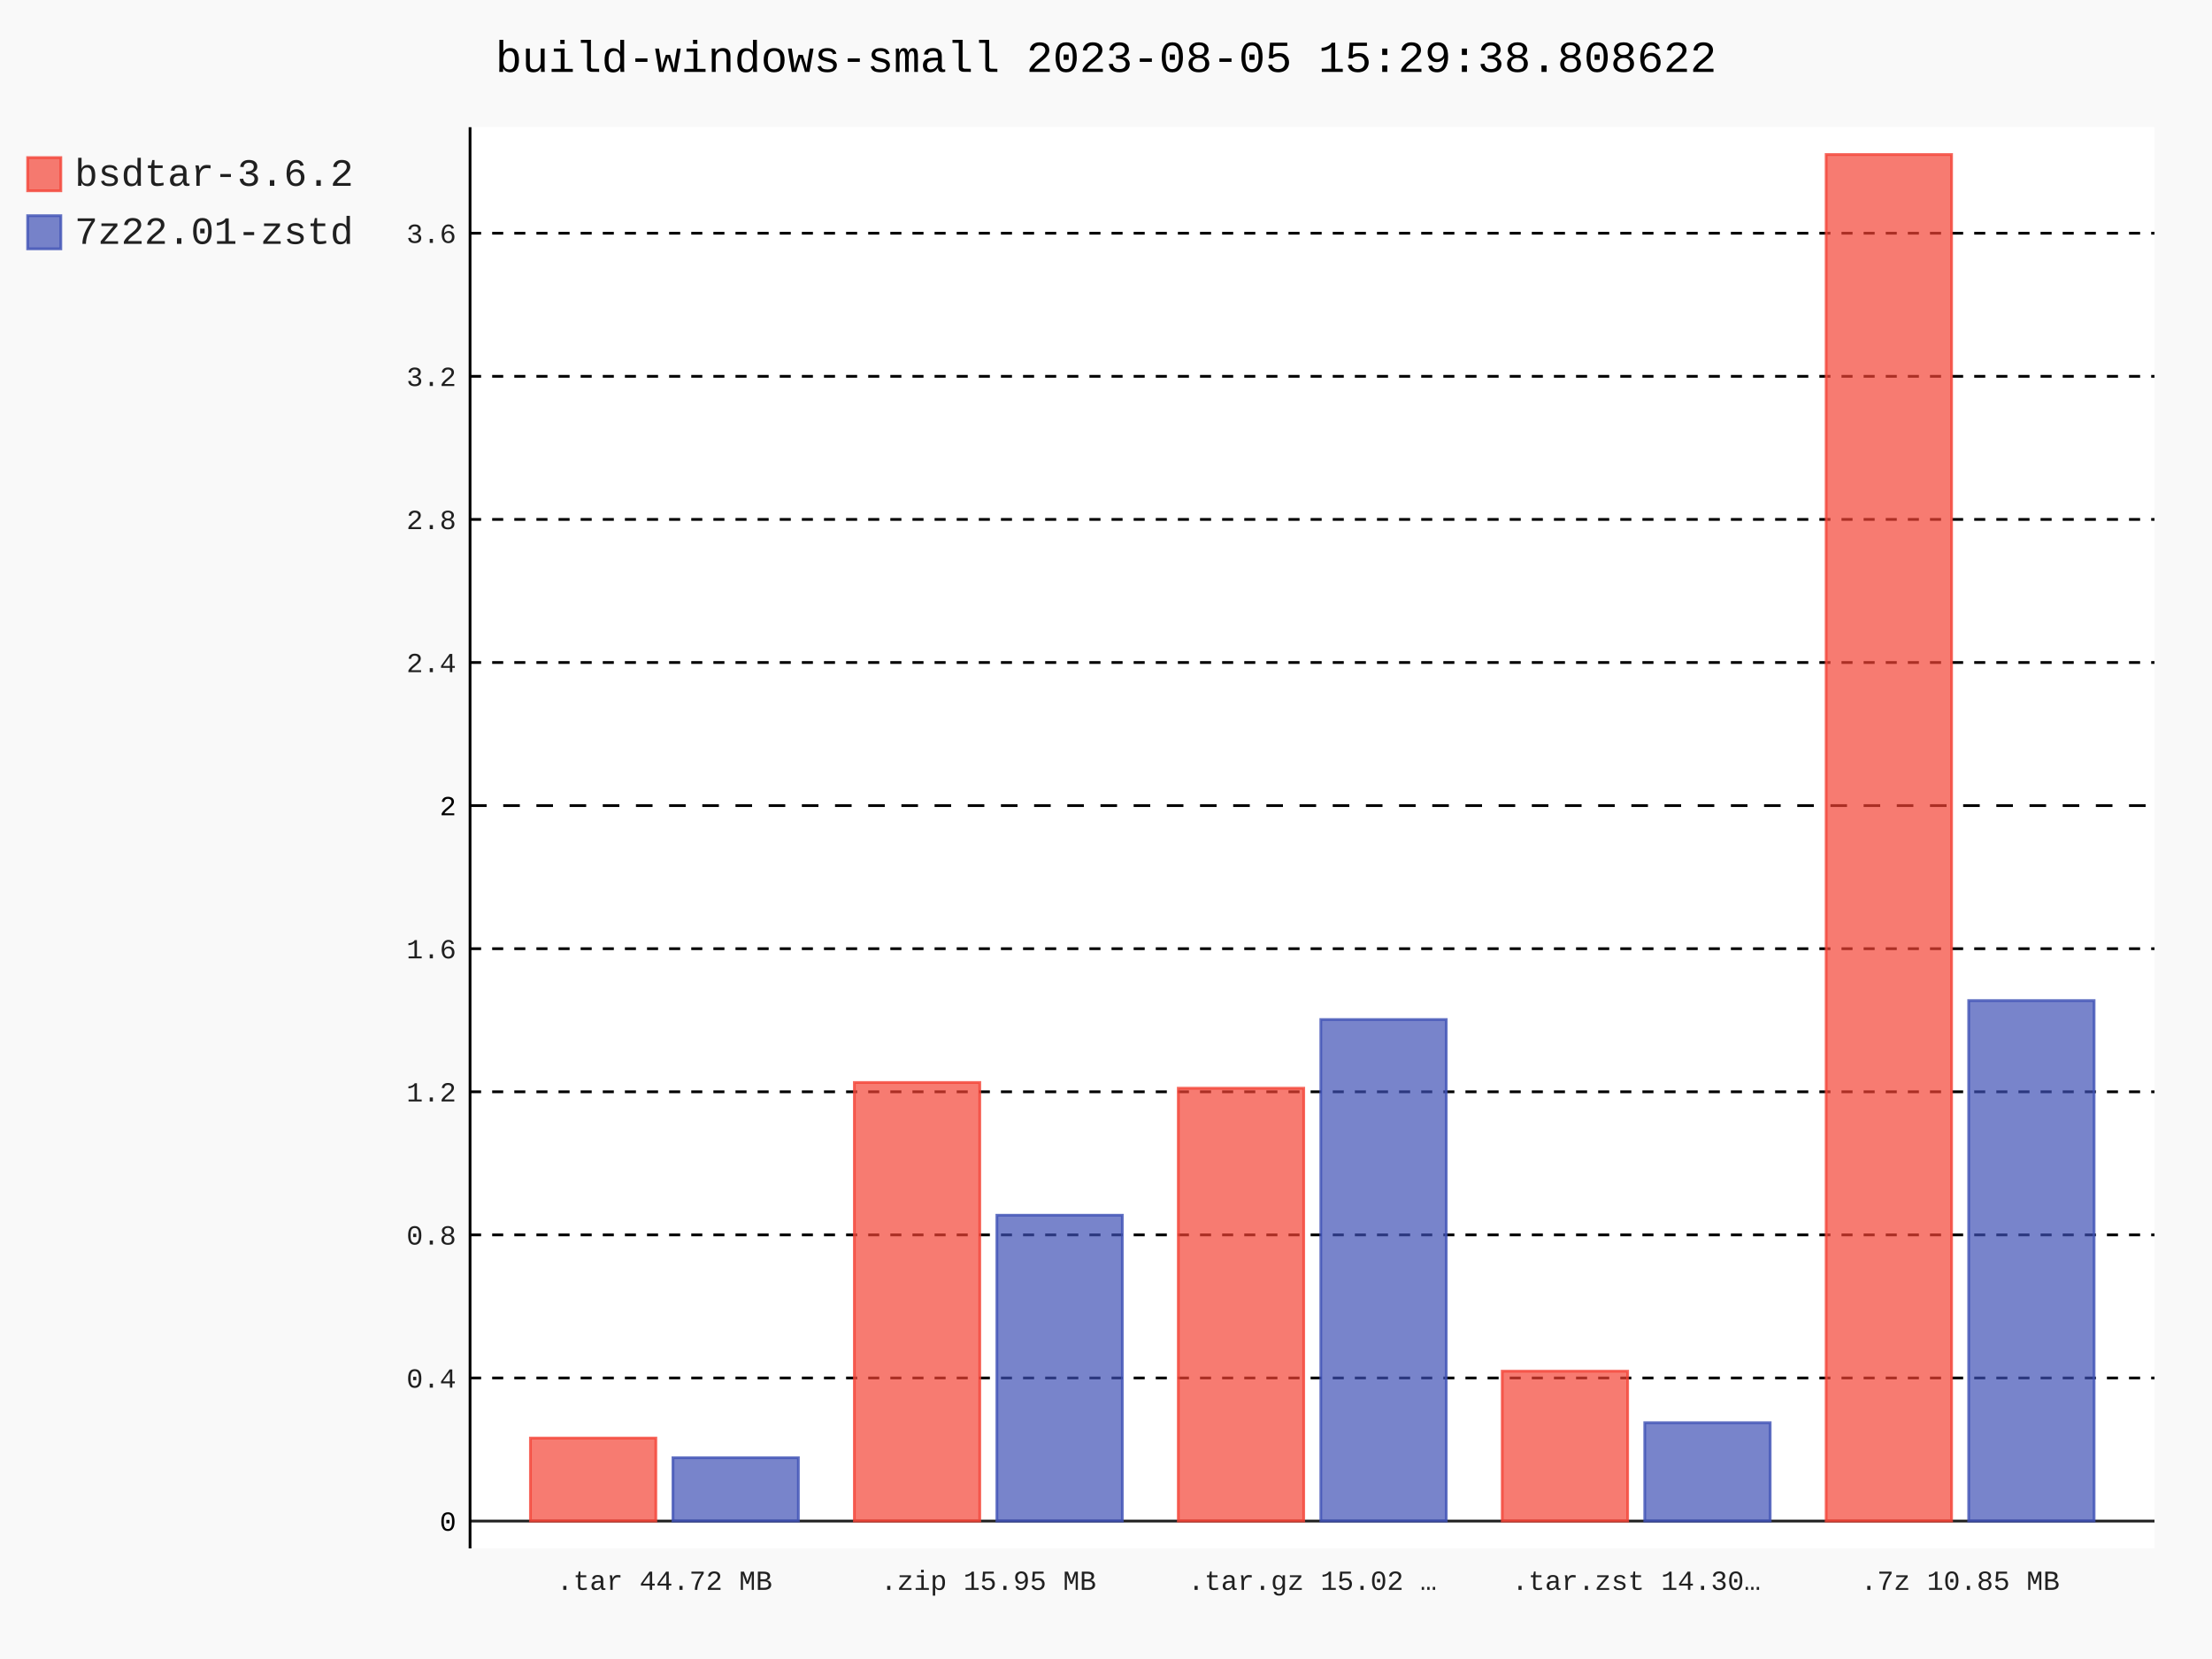
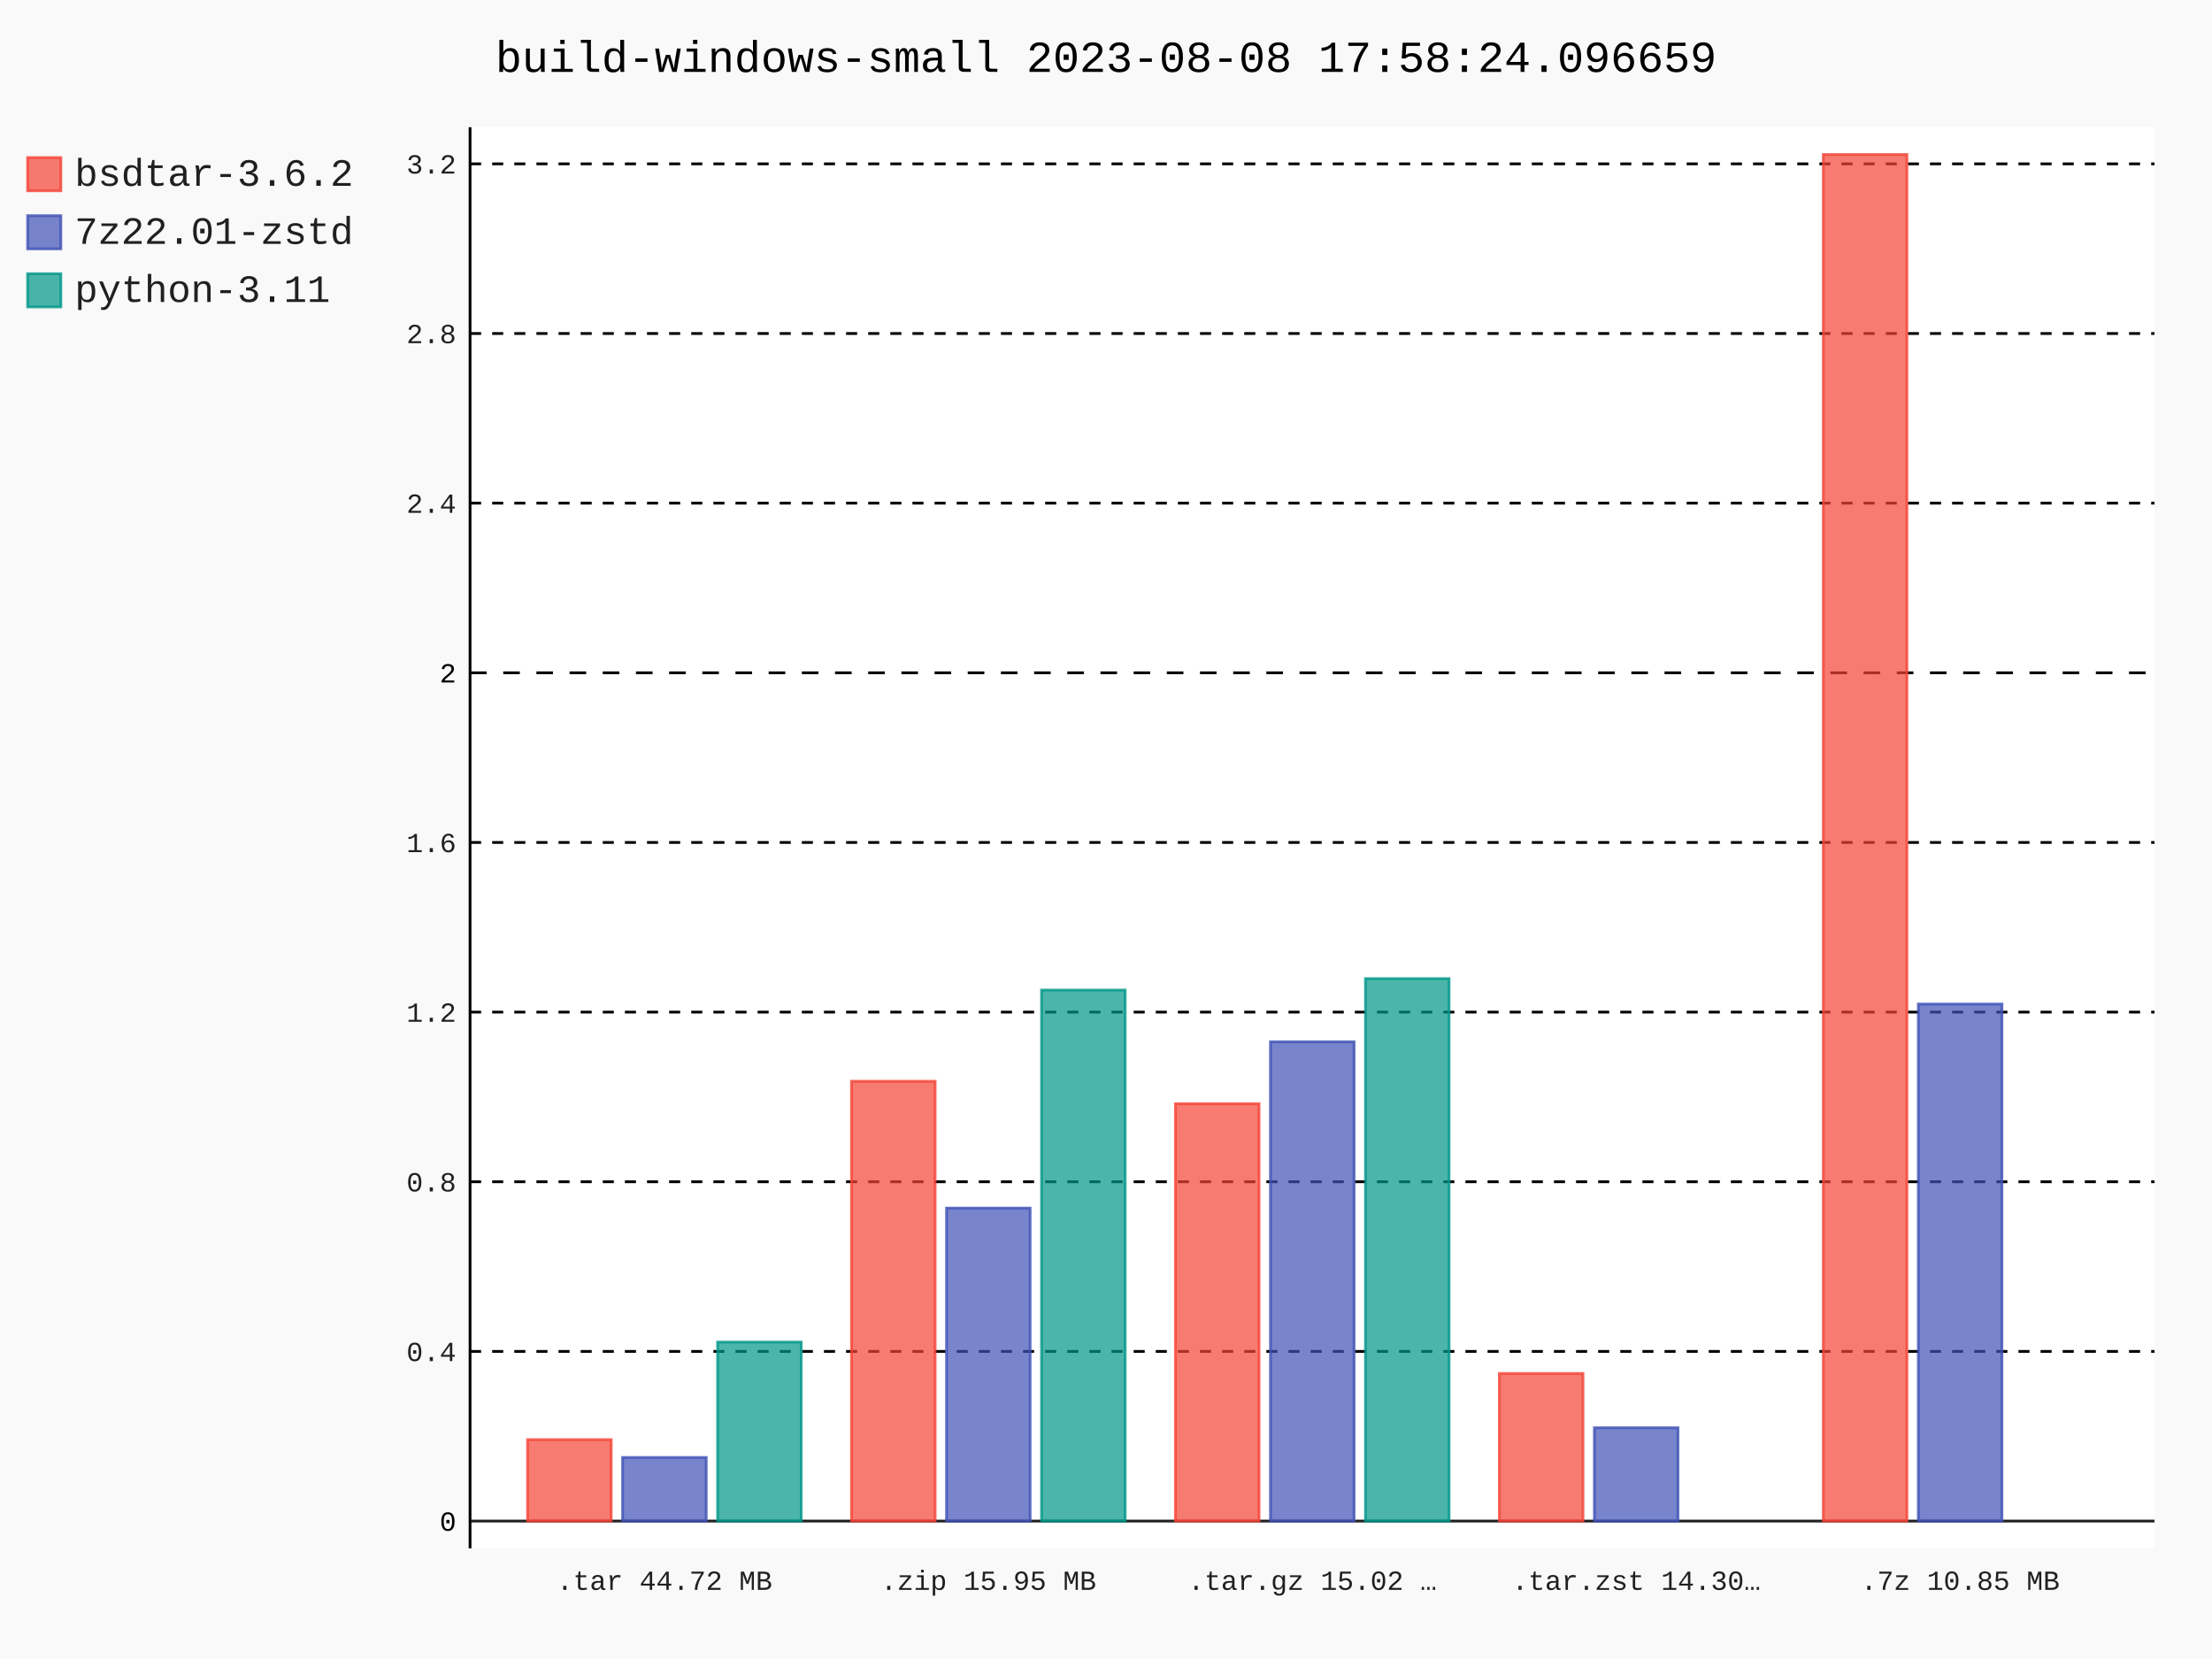
- <svg xmlns="http://www.w3.org/2000/svg" id="chart-8538352f-18a4-4efe-b6ce-28df0992c62f" class="pygal-chart" viewBox="0 0 800 600">
+ <svg xmlns="http://www.w3.org/2000/svg" id="chart-5486d44e-2b87-48fa-b899-c1bcdd92a757" class="pygal-chart" viewBox="0 0 800 600">
  <defs>
-     <style type="text/css">#chart-8538352f-18a4-4efe-b6ce-28df0992c62f{-webkit-user-select:none;-webkit-font-smoothing:antialiased;font-family:Consolas,"Liberation Mono",Menlo,Courier,monospace}#chart-8538352f-18a4-4efe-b6ce-28df0992c62f .title{font-family:Consolas,"Liberation Mono",Menlo,Courier,monospace;font-size:16px}#chart-8538352f-18a4-4efe-b6ce-28df0992c62f .legends .legend text{font-family:Consolas,"Liberation Mono",Menlo,Courier,monospace;font-size:14px}#chart-8538352f-18a4-4efe-b6ce-28df0992c62f .axis text{font-family:Consolas,"Liberation Mono",Menlo,Courier,monospace;font-size:10px}#chart-8538352f-18a4-4efe-b6ce-28df0992c62f .axis text.major{font-family:Consolas,"Liberation Mono",Menlo,Courier,monospace;font-size:10px}#chart-8538352f-18a4-4efe-b6ce-28df0992c62f .text-overlay text.value{font-family:Consolas,"Liberation Mono",Menlo,Courier,monospace;font-size:16px}#chart-8538352f-18a4-4efe-b6ce-28df0992c62f .text-overlay text.label{font-family:Consolas,"Liberation Mono",Menlo,Courier,monospace;font-size:10px}#chart-8538352f-18a4-4efe-b6ce-28df0992c62f .tooltip{font-family:Consolas,"Liberation Mono",Menlo,Courier,monospace;font-size:14px}#chart-8538352f-18a4-4efe-b6ce-28df0992c62f text.no_data{font-family:Consolas,"Liberation Mono",Menlo,Courier,monospace;font-size:64px}
- #chart-8538352f-18a4-4efe-b6ce-28df0992c62f{background-color:rgba(249,249,249,1)}#chart-8538352f-18a4-4efe-b6ce-28df0992c62f path,#chart-8538352f-18a4-4efe-b6ce-28df0992c62f line,#chart-8538352f-18a4-4efe-b6ce-28df0992c62f rect,#chart-8538352f-18a4-4efe-b6ce-28df0992c62f circle{-webkit-transition:150ms;-moz-transition:150ms;transition:150ms}#chart-8538352f-18a4-4efe-b6ce-28df0992c62f .graph &gt; .background{fill:rgba(249,249,249,1)}#chart-8538352f-18a4-4efe-b6ce-28df0992c62f .plot &gt; .background{fill:rgba(255,255,255,1)}#chart-8538352f-18a4-4efe-b6ce-28df0992c62f .graph{fill:rgba(0,0,0,.87)}#chart-8538352f-18a4-4efe-b6ce-28df0992c62f text.no_data{fill:rgba(0,0,0,1)}#chart-8538352f-18a4-4efe-b6ce-28df0992c62f .title{fill:rgba(0,0,0,1)}#chart-8538352f-18a4-4efe-b6ce-28df0992c62f .legends .legend text{fill:rgba(0,0,0,.87)}#chart-8538352f-18a4-4efe-b6ce-28df0992c62f .legends .legend:hover text{fill:rgba(0,0,0,1)}#chart-8538352f-18a4-4efe-b6ce-28df0992c62f .axis .line{stroke:rgba(0,0,0,1)}#chart-8538352f-18a4-4efe-b6ce-28df0992c62f .axis .guide.line{stroke:rgba(0,0,0,.54)}#chart-8538352f-18a4-4efe-b6ce-28df0992c62f .axis .major.line{stroke:rgba(0,0,0,.87)}#chart-8538352f-18a4-4efe-b6ce-28df0992c62f .axis text.major{fill:rgba(0,0,0,1)}#chart-8538352f-18a4-4efe-b6ce-28df0992c62f .axis.y .guides:hover .guide.line,#chart-8538352f-18a4-4efe-b6ce-28df0992c62f .line-graph .axis.x .guides:hover .guide.line,#chart-8538352f-18a4-4efe-b6ce-28df0992c62f .stackedline-graph .axis.x .guides:hover .guide.line,#chart-8538352f-18a4-4efe-b6ce-28df0992c62f .xy-graph .axis.x .guides:hover .guide.line{stroke:rgba(0,0,0,1)}#chart-8538352f-18a4-4efe-b6ce-28df0992c62f .axis .guides:hover text{fill:rgba(0,0,0,1)}#chart-8538352f-18a4-4efe-b6ce-28df0992c62f .reactive{fill-opacity:.7;stroke-opacity:.8;stroke-width:1}#chart-8538352f-18a4-4efe-b6ce-28df0992c62f .ci{stroke:rgba(0,0,0,.87)}#chart-8538352f-18a4-4efe-b6ce-28df0992c62f .reactive.active,#chart-8538352f-18a4-4efe-b6ce-28df0992c62f .active .reactive{fill-opacity:.8;stroke-opacity:.9;stroke-width:4}#chart-8538352f-18a4-4efe-b6ce-28df0992c62f .ci .reactive.active{stroke-width:1.5}#chart-8538352f-18a4-4efe-b6ce-28df0992c62f .series text{fill:rgba(0,0,0,1)}#chart-8538352f-18a4-4efe-b6ce-28df0992c62f .tooltip rect{fill:rgba(255,255,255,1);stroke:rgba(0,0,0,1);-webkit-transition:opacity 150ms;-moz-transition:opacity 150ms;transition:opacity 150ms}#chart-8538352f-18a4-4efe-b6ce-28df0992c62f .tooltip .label{fill:rgba(0,0,0,.87)}#chart-8538352f-18a4-4efe-b6ce-28df0992c62f .tooltip .label{fill:rgba(0,0,0,.87)}#chart-8538352f-18a4-4efe-b6ce-28df0992c62f .tooltip .legend{font-size:.8em;fill:rgba(0,0,0,.54)}#chart-8538352f-18a4-4efe-b6ce-28df0992c62f .tooltip .x_label{font-size:.6em;fill:rgba(0,0,0,1)}#chart-8538352f-18a4-4efe-b6ce-28df0992c62f .tooltip .xlink{font-size:.5em;text-decoration:underline}#chart-8538352f-18a4-4efe-b6ce-28df0992c62f .tooltip .value{font-size:1.5em}#chart-8538352f-18a4-4efe-b6ce-28df0992c62f .bound{font-size:.5em}#chart-8538352f-18a4-4efe-b6ce-28df0992c62f .max-value{font-size:.75em;fill:rgba(0,0,0,.54)}#chart-8538352f-18a4-4efe-b6ce-28df0992c62f .map-element{fill:rgba(255,255,255,1);stroke:rgba(0,0,0,.54) !important}#chart-8538352f-18a4-4efe-b6ce-28df0992c62f .map-element .reactive{fill-opacity:inherit;stroke-opacity:inherit}#chart-8538352f-18a4-4efe-b6ce-28df0992c62f .color-0,#chart-8538352f-18a4-4efe-b6ce-28df0992c62f .color-0 a:visited{stroke:#F44336;fill:#F44336}#chart-8538352f-18a4-4efe-b6ce-28df0992c62f .color-1,#chart-8538352f-18a4-4efe-b6ce-28df0992c62f .color-1 a:visited{stroke:#3F51B5;fill:#3F51B5}#chart-8538352f-18a4-4efe-b6ce-28df0992c62f .text-overlay .color-0 text{fill:black}#chart-8538352f-18a4-4efe-b6ce-28df0992c62f .text-overlay .color-1 text{fill:black}
- #chart-8538352f-18a4-4efe-b6ce-28df0992c62f text.no_data{text-anchor:middle}#chart-8538352f-18a4-4efe-b6ce-28df0992c62f .guide.line{fill:none}#chart-8538352f-18a4-4efe-b6ce-28df0992c62f .centered{text-anchor:middle}#chart-8538352f-18a4-4efe-b6ce-28df0992c62f .title{text-anchor:middle}#chart-8538352f-18a4-4efe-b6ce-28df0992c62f .legends .legend text{fill-opacity:1}#chart-8538352f-18a4-4efe-b6ce-28df0992c62f .axis.x text{text-anchor:middle}#chart-8538352f-18a4-4efe-b6ce-28df0992c62f .axis.x:not(.web) text[transform]{text-anchor:start}#chart-8538352f-18a4-4efe-b6ce-28df0992c62f .axis.x:not(.web) text[transform].backwards{text-anchor:end}#chart-8538352f-18a4-4efe-b6ce-28df0992c62f .axis.y text{text-anchor:end}#chart-8538352f-18a4-4efe-b6ce-28df0992c62f .axis.y text[transform].backwards{text-anchor:start}#chart-8538352f-18a4-4efe-b6ce-28df0992c62f .axis.y2 text{text-anchor:start}#chart-8538352f-18a4-4efe-b6ce-28df0992c62f .axis.y2 text[transform].backwards{text-anchor:end}#chart-8538352f-18a4-4efe-b6ce-28df0992c62f .axis .guide.line{stroke-dasharray:4,4;stroke:black}#chart-8538352f-18a4-4efe-b6ce-28df0992c62f .axis .major.guide.line{stroke-dasharray:6,6;stroke:black}#chart-8538352f-18a4-4efe-b6ce-28df0992c62f .horizontal .axis.y .guide.line,#chart-8538352f-18a4-4efe-b6ce-28df0992c62f .horizontal .axis.y2 .guide.line,#chart-8538352f-18a4-4efe-b6ce-28df0992c62f .vertical .axis.x .guide.line{opacity:0}#chart-8538352f-18a4-4efe-b6ce-28df0992c62f .horizontal .axis.always_show .guide.line,#chart-8538352f-18a4-4efe-b6ce-28df0992c62f .vertical .axis.always_show .guide.line{opacity:1 !important}#chart-8538352f-18a4-4efe-b6ce-28df0992c62f .axis.y .guides:hover .guide.line,#chart-8538352f-18a4-4efe-b6ce-28df0992c62f .axis.y2 .guides:hover .guide.line,#chart-8538352f-18a4-4efe-b6ce-28df0992c62f .axis.x .guides:hover .guide.line{opacity:1}#chart-8538352f-18a4-4efe-b6ce-28df0992c62f .axis .guides:hover text{opacity:1}#chart-8538352f-18a4-4efe-b6ce-28df0992c62f .nofill{fill:none}#chart-8538352f-18a4-4efe-b6ce-28df0992c62f .subtle-fill{fill-opacity:.2}#chart-8538352f-18a4-4efe-b6ce-28df0992c62f .dot{stroke-width:1px;fill-opacity:1;stroke-opacity:1}#chart-8538352f-18a4-4efe-b6ce-28df0992c62f .dot.active{stroke-width:5px}#chart-8538352f-18a4-4efe-b6ce-28df0992c62f .dot.negative{fill:transparent}#chart-8538352f-18a4-4efe-b6ce-28df0992c62f text,#chart-8538352f-18a4-4efe-b6ce-28df0992c62f tspan{stroke:none !important}#chart-8538352f-18a4-4efe-b6ce-28df0992c62f .series text.active{opacity:1}#chart-8538352f-18a4-4efe-b6ce-28df0992c62f .tooltip rect{fill-opacity:.95;stroke-width:.5}#chart-8538352f-18a4-4efe-b6ce-28df0992c62f .tooltip text{fill-opacity:1}#chart-8538352f-18a4-4efe-b6ce-28df0992c62f .showable{visibility:hidden}#chart-8538352f-18a4-4efe-b6ce-28df0992c62f .showable.shown{visibility:visible}#chart-8538352f-18a4-4efe-b6ce-28df0992c62f .gauge-background{fill:rgba(229,229,229,1);stroke:none}#chart-8538352f-18a4-4efe-b6ce-28df0992c62f .bg-lines{stroke:rgba(249,249,249,1);stroke-width:2px}</style>
+     <style type="text/css">#chart-5486d44e-2b87-48fa-b899-c1bcdd92a757{-webkit-user-select:none;-webkit-font-smoothing:antialiased;font-family:Consolas,"Liberation Mono",Menlo,Courier,monospace}#chart-5486d44e-2b87-48fa-b899-c1bcdd92a757 .title{font-family:Consolas,"Liberation Mono",Menlo,Courier,monospace;font-size:16px}#chart-5486d44e-2b87-48fa-b899-c1bcdd92a757 .legends .legend text{font-family:Consolas,"Liberation Mono",Menlo,Courier,monospace;font-size:14px}#chart-5486d44e-2b87-48fa-b899-c1bcdd92a757 .axis text{font-family:Consolas,"Liberation Mono",Menlo,Courier,monospace;font-size:10px}#chart-5486d44e-2b87-48fa-b899-c1bcdd92a757 .axis text.major{font-family:Consolas,"Liberation Mono",Menlo,Courier,monospace;font-size:10px}#chart-5486d44e-2b87-48fa-b899-c1bcdd92a757 .text-overlay text.value{font-family:Consolas,"Liberation Mono",Menlo,Courier,monospace;font-size:16px}#chart-5486d44e-2b87-48fa-b899-c1bcdd92a757 .text-overlay text.label{font-family:Consolas,"Liberation Mono",Menlo,Courier,monospace;font-size:10px}#chart-5486d44e-2b87-48fa-b899-c1bcdd92a757 .tooltip{font-family:Consolas,"Liberation Mono",Menlo,Courier,monospace;font-size:14px}#chart-5486d44e-2b87-48fa-b899-c1bcdd92a757 text.no_data{font-family:Consolas,"Liberation Mono",Menlo,Courier,monospace;font-size:64px}
+ #chart-5486d44e-2b87-48fa-b899-c1bcdd92a757{background-color:rgba(249,249,249,1)}#chart-5486d44e-2b87-48fa-b899-c1bcdd92a757 path,#chart-5486d44e-2b87-48fa-b899-c1bcdd92a757 line,#chart-5486d44e-2b87-48fa-b899-c1bcdd92a757 rect,#chart-5486d44e-2b87-48fa-b899-c1bcdd92a757 circle{-webkit-transition:150ms;-moz-transition:150ms;transition:150ms}#chart-5486d44e-2b87-48fa-b899-c1bcdd92a757 .graph &gt; .background{fill:rgba(249,249,249,1)}#chart-5486d44e-2b87-48fa-b899-c1bcdd92a757 .plot &gt; .background{fill:rgba(255,255,255,1)}#chart-5486d44e-2b87-48fa-b899-c1bcdd92a757 .graph{fill:rgba(0,0,0,.87)}#chart-5486d44e-2b87-48fa-b899-c1bcdd92a757 text.no_data{fill:rgba(0,0,0,1)}#chart-5486d44e-2b87-48fa-b899-c1bcdd92a757 .title{fill:rgba(0,0,0,1)}#chart-5486d44e-2b87-48fa-b899-c1bcdd92a757 .legends .legend text{fill:rgba(0,0,0,.87)}#chart-5486d44e-2b87-48fa-b899-c1bcdd92a757 .legends .legend:hover text{fill:rgba(0,0,0,1)}#chart-5486d44e-2b87-48fa-b899-c1bcdd92a757 .axis .line{stroke:rgba(0,0,0,1)}#chart-5486d44e-2b87-48fa-b899-c1bcdd92a757 .axis .guide.line{stroke:rgba(0,0,0,.54)}#chart-5486d44e-2b87-48fa-b899-c1bcdd92a757 .axis .major.line{stroke:rgba(0,0,0,.87)}#chart-5486d44e-2b87-48fa-b899-c1bcdd92a757 .axis text.major{fill:rgba(0,0,0,1)}#chart-5486d44e-2b87-48fa-b899-c1bcdd92a757 .axis.y .guides:hover .guide.line,#chart-5486d44e-2b87-48fa-b899-c1bcdd92a757 .line-graph .axis.x .guides:hover .guide.line,#chart-5486d44e-2b87-48fa-b899-c1bcdd92a757 .stackedline-graph .axis.x .guides:hover .guide.line,#chart-5486d44e-2b87-48fa-b899-c1bcdd92a757 .xy-graph .axis.x .guides:hover .guide.line{stroke:rgba(0,0,0,1)}#chart-5486d44e-2b87-48fa-b899-c1bcdd92a757 .axis .guides:hover text{fill:rgba(0,0,0,1)}#chart-5486d44e-2b87-48fa-b899-c1bcdd92a757 .reactive{fill-opacity:.7;stroke-opacity:.8;stroke-width:1}#chart-5486d44e-2b87-48fa-b899-c1bcdd92a757 .ci{stroke:rgba(0,0,0,.87)}#chart-5486d44e-2b87-48fa-b899-c1bcdd92a757 .reactive.active,#chart-5486d44e-2b87-48fa-b899-c1bcdd92a757 .active .reactive{fill-opacity:.8;stroke-opacity:.9;stroke-width:4}#chart-5486d44e-2b87-48fa-b899-c1bcdd92a757 .ci .reactive.active{stroke-width:1.5}#chart-5486d44e-2b87-48fa-b899-c1bcdd92a757 .series text{fill:rgba(0,0,0,1)}#chart-5486d44e-2b87-48fa-b899-c1bcdd92a757 .tooltip rect{fill:rgba(255,255,255,1);stroke:rgba(0,0,0,1);-webkit-transition:opacity 150ms;-moz-transition:opacity 150ms;transition:opacity 150ms}#chart-5486d44e-2b87-48fa-b899-c1bcdd92a757 .tooltip .label{fill:rgba(0,0,0,.87)}#chart-5486d44e-2b87-48fa-b899-c1bcdd92a757 .tooltip .label{fill:rgba(0,0,0,.87)}#chart-5486d44e-2b87-48fa-b899-c1bcdd92a757 .tooltip .legend{font-size:.8em;fill:rgba(0,0,0,.54)}#chart-5486d44e-2b87-48fa-b899-c1bcdd92a757 .tooltip .x_label{font-size:.6em;fill:rgba(0,0,0,1)}#chart-5486d44e-2b87-48fa-b899-c1bcdd92a757 .tooltip .xlink{font-size:.5em;text-decoration:underline}#chart-5486d44e-2b87-48fa-b899-c1bcdd92a757 .tooltip .value{font-size:1.5em}#chart-5486d44e-2b87-48fa-b899-c1bcdd92a757 .bound{font-size:.5em}#chart-5486d44e-2b87-48fa-b899-c1bcdd92a757 .max-value{font-size:.75em;fill:rgba(0,0,0,.54)}#chart-5486d44e-2b87-48fa-b899-c1bcdd92a757 .map-element{fill:rgba(255,255,255,1);stroke:rgba(0,0,0,.54) !important}#chart-5486d44e-2b87-48fa-b899-c1bcdd92a757 .map-element .reactive{fill-opacity:inherit;stroke-opacity:inherit}#chart-5486d44e-2b87-48fa-b899-c1bcdd92a757 .color-0,#chart-5486d44e-2b87-48fa-b899-c1bcdd92a757 .color-0 a:visited{stroke:#F44336;fill:#F44336}#chart-5486d44e-2b87-48fa-b899-c1bcdd92a757 .color-1,#chart-5486d44e-2b87-48fa-b899-c1bcdd92a757 .color-1 a:visited{stroke:#3F51B5;fill:#3F51B5}#chart-5486d44e-2b87-48fa-b899-c1bcdd92a757 .color-2,#chart-5486d44e-2b87-48fa-b899-c1bcdd92a757 .color-2 a:visited{stroke:#009688;fill:#009688}#chart-5486d44e-2b87-48fa-b899-c1bcdd92a757 .text-overlay .color-0 text{fill:black}#chart-5486d44e-2b87-48fa-b899-c1bcdd92a757 .text-overlay .color-1 text{fill:black}#chart-5486d44e-2b87-48fa-b899-c1bcdd92a757 .text-overlay .color-2 text{fill:black}
+ #chart-5486d44e-2b87-48fa-b899-c1bcdd92a757 text.no_data{text-anchor:middle}#chart-5486d44e-2b87-48fa-b899-c1bcdd92a757 .guide.line{fill:none}#chart-5486d44e-2b87-48fa-b899-c1bcdd92a757 .centered{text-anchor:middle}#chart-5486d44e-2b87-48fa-b899-c1bcdd92a757 .title{text-anchor:middle}#chart-5486d44e-2b87-48fa-b899-c1bcdd92a757 .legends .legend text{fill-opacity:1}#chart-5486d44e-2b87-48fa-b899-c1bcdd92a757 .axis.x text{text-anchor:middle}#chart-5486d44e-2b87-48fa-b899-c1bcdd92a757 .axis.x:not(.web) text[transform]{text-anchor:start}#chart-5486d44e-2b87-48fa-b899-c1bcdd92a757 .axis.x:not(.web) text[transform].backwards{text-anchor:end}#chart-5486d44e-2b87-48fa-b899-c1bcdd92a757 .axis.y text{text-anchor:end}#chart-5486d44e-2b87-48fa-b899-c1bcdd92a757 .axis.y text[transform].backwards{text-anchor:start}#chart-5486d44e-2b87-48fa-b899-c1bcdd92a757 .axis.y2 text{text-anchor:start}#chart-5486d44e-2b87-48fa-b899-c1bcdd92a757 .axis.y2 text[transform].backwards{text-anchor:end}#chart-5486d44e-2b87-48fa-b899-c1bcdd92a757 .axis .guide.line{stroke-dasharray:4,4;stroke:black}#chart-5486d44e-2b87-48fa-b899-c1bcdd92a757 .axis .major.guide.line{stroke-dasharray:6,6;stroke:black}#chart-5486d44e-2b87-48fa-b899-c1bcdd92a757 .horizontal .axis.y .guide.line,#chart-5486d44e-2b87-48fa-b899-c1bcdd92a757 .horizontal .axis.y2 .guide.line,#chart-5486d44e-2b87-48fa-b899-c1bcdd92a757 .vertical .axis.x .guide.line{opacity:0}#chart-5486d44e-2b87-48fa-b899-c1bcdd92a757 .horizontal .axis.always_show .guide.line,#chart-5486d44e-2b87-48fa-b899-c1bcdd92a757 .vertical .axis.always_show .guide.line{opacity:1 !important}#chart-5486d44e-2b87-48fa-b899-c1bcdd92a757 .axis.y .guides:hover .guide.line,#chart-5486d44e-2b87-48fa-b899-c1bcdd92a757 .axis.y2 .guides:hover .guide.line,#chart-5486d44e-2b87-48fa-b899-c1bcdd92a757 .axis.x .guides:hover .guide.line{opacity:1}#chart-5486d44e-2b87-48fa-b899-c1bcdd92a757 .axis .guides:hover text{opacity:1}#chart-5486d44e-2b87-48fa-b899-c1bcdd92a757 .nofill{fill:none}#chart-5486d44e-2b87-48fa-b899-c1bcdd92a757 .subtle-fill{fill-opacity:.2}#chart-5486d44e-2b87-48fa-b899-c1bcdd92a757 .dot{stroke-width:1px;fill-opacity:1;stroke-opacity:1}#chart-5486d44e-2b87-48fa-b899-c1bcdd92a757 .dot.active{stroke-width:5px}#chart-5486d44e-2b87-48fa-b899-c1bcdd92a757 .dot.negative{fill:transparent}#chart-5486d44e-2b87-48fa-b899-c1bcdd92a757 text,#chart-5486d44e-2b87-48fa-b899-c1bcdd92a757 tspan{stroke:none !important}#chart-5486d44e-2b87-48fa-b899-c1bcdd92a757 .series text.active{opacity:1}#chart-5486d44e-2b87-48fa-b899-c1bcdd92a757 .tooltip rect{fill-opacity:.95;stroke-width:.5}#chart-5486d44e-2b87-48fa-b899-c1bcdd92a757 .tooltip text{fill-opacity:1}#chart-5486d44e-2b87-48fa-b899-c1bcdd92a757 .showable{visibility:hidden}#chart-5486d44e-2b87-48fa-b899-c1bcdd92a757 .showable.shown{visibility:visible}#chart-5486d44e-2b87-48fa-b899-c1bcdd92a757 .gauge-background{fill:rgba(229,229,229,1);stroke:none}#chart-5486d44e-2b87-48fa-b899-c1bcdd92a757 .bg-lines{stroke:rgba(249,249,249,1);stroke-width:2px}</style>
  </defs>
  <g class="graph bar-graph vertical">
    <rect x="0" y="0" width="800" height="600" class="background" />
    <g transform="translate(170, 46)" class="plot">
      <rect x="0" y="0" width="609.2" height="514" class="background" />
      <g class="axis y always_show">
        <g class="guides">
          <path d="M0 504.115 h609.2" class="axis major line" />
          <text x="-5" y="507.615" class="major">0</text>
        </g>
        <g class="guides">
-           <path d="M0 452.363 h609.2" class="guide line" />
-           <text x="-5" y="455.863" class="">0.4</text>
+           <path d="M0 442.758 h609.2" class="guide line" />
+           <text x="-5" y="446.258" class="">0.4</text>
        </g>
        <g class="guides">
-           <path d="M0 400.612 h609.2" class="guide line" />
-           <text x="-5" y="404.112" class="">0.8</text>
+           <path d="M0 381.401 h609.2" class="guide line" />
+           <text x="-5" y="384.901" class="">0.8</text>
        </g>
        <g class="guides">
-           <path d="M0 348.86 h609.2" class="guide line" />
-           <text x="-5" y="352.36" class="">1.2</text>
+           <path d="M0 320.044 h609.2" class="guide line" />
+           <text x="-5" y="323.544" class="">1.2</text>
        </g>
        <g class="guides">
-           <path d="M0 297.108 h609.2" class="guide line" />
-           <text x="-5" y="300.608" class="">1.6</text>
+           <path d="M0 258.687 h609.2" class="guide line" />
+           <text x="-5" y="262.187" class="">1.6</text>
        </g>
        <g class="guides">
-           <path d="M0 245.356 h609.2" class="major guide line" />
-           <text x="-5" y="248.856" class="major">2</text>
+           <path d="M0 197.33 h609.2" class="major guide line" />
+           <text x="-5" y="200.83" class="major">2</text>
        </g>
        <g class="guides">
-           <path d="M0 193.604 h609.2" class="guide line" />
-           <text x="-5" y="197.104" class="">2.4</text>
+           <path d="M0 135.973 h609.2" class="guide line" />
+           <text x="-5" y="139.473" class="">2.4</text>
        </g>
        <g class="guides">
-           <path d="M0 141.852 h609.2" class="guide line" />
-           <text x="-5" y="145.352" class="">2.8</text>
+           <path d="M0 74.616 h609.2" class="guide line" />
+           <text x="-5" y="78.116" class="">2.8</text>
        </g>
        <g class="guides">
-           <path d="M0 90.1 h609.2" class="guide line" />
-           <text x="-5" y="93.6" class="">3.2</text>
-         </g>
-         <g class="guides">
-           <path d="M0 38.348 h609.2" class="guide line" />
-           <text x="-5" y="41.848" class="">3.6</text>
+           <path d="M0 13.259 h609.2" class="guide line" />
+           <text x="-5" y="16.759" class="">3.2</text>
        </g>
      </g>
      <g class="axis x">
        <path d="M0 0 v514" class="line" />
        <g class="guides">
          <path d="M70.292 0 v514" class="guide line" />
          <text x="70.292" y="529.0" class="">.tar 44.72 MB</text>
        </g>
        <g class="guides">
          <path d="M187.446 0 v514" class="guide line" />
          <text x="187.446" y="529.0" class="">.zip 15.95 MB</text>
        </g>
        <g class="guides">
          <path d="M304.6 0 v514" class="guide line" />
          <text x="304.6" y="529.0" class="">.tar.gz 15.02 …</text>
        </g>
        <g class="guides">
          <path d="M421.754 0 v514" class="guide line" />
          <text x="421.754" y="529.0" class="">.tar.zst 14.30…</text>
        </g>
        <g class="guides">
          <path d="M538.908 0 v514" class="guide line" />
          <text x="538.908" y="529.0" class="">.7z 10.85 MB</text>
        </g>
      </g>
      <g class="series serie-0 color-0">
        <g class="bars">
          <g class="bar">
-             <rect x="21.837" y="474.099" rx="0" ry="0" width="45.362" height="30.016" class="rect reactive tooltip-trigger" />
+             <rect x="20.807" y="474.664" rx="0" ry="0" width="30.241" height="29.451" class="rect reactive tooltip-trigger" />
          </g>
          <g class="bar">
-             <rect x="138.991" y="345.496" rx="0" ry="0" width="45.362" height="158.62" class="rect reactive tooltip-trigger" />
+             <rect x="137.96" y="345.047" rx="0" ry="0" width="30.241" height="159.068" class="rect reactive tooltip-trigger" />
          </g>
          <g class="bar">
-             <rect x="256.145" y="347.566" rx="0" ry="0" width="45.362" height="156.55" class="rect reactive tooltip-trigger" />
+             <rect x="255.114" y="353.177" rx="0" ry="0" width="30.241" height="150.938" class="rect reactive tooltip-trigger" />
          </g>
          <g class="bar">
-             <rect x="373.299" y="449.905" rx="0" ry="0" width="45.362" height="54.21" class="rect reactive tooltip-trigger" />
+             <rect x="372.268" y="450.735" rx="0" ry="0" width="30.241" height="53.381" class="rect reactive tooltip-trigger" />
          </g>
          <g class="bar">
-             <rect x="490.453" y="9.885" rx="0" ry="0" width="45.362" height="494.231" class="rect reactive tooltip-trigger" />
+             <rect x="489.422" y="9.885" rx="0" ry="0" width="30.241" height="494.231" class="rect reactive tooltip-trigger" />
          </g>
        </g>
      </g>
      <g class="series serie-1 color-1">
        <g class="bars">
          <g class="bar">
-             <rect x="73.385" y="481.215" rx="0" ry="0" width="45.362" height="22.9" class="rect reactive tooltip-trigger" />
+             <rect x="55.172" y="481.107" rx="0" ry="0" width="30.241" height="23.009" class="rect reactive tooltip-trigger" />
          </g>
          <g class="bar">
-             <rect x="190.539" y="393.496" rx="0" ry="0" width="45.362" height="110.62" class="rect reactive tooltip-trigger" />
+             <rect x="172.325" y="390.912" rx="0" ry="0" width="30.241" height="113.204" class="rect reactive tooltip-trigger" />
          </g>
          <g class="bar">
-             <rect x="307.693" y="322.725" rx="0" ry="0" width="45.362" height="181.39" class="rect reactive tooltip-trigger" />
+             <rect x="289.479" y="330.782" rx="0" ry="0" width="30.241" height="173.334" class="rect reactive tooltip-trigger" />
          </g>
          <g class="bar">
-             <rect x="424.847" y="468.536" rx="0" ry="0" width="45.362" height="35.579" class="rect reactive tooltip-trigger" />
+             <rect x="406.633" y="470.369" rx="0" ry="0" width="30.241" height="33.746" class="rect reactive tooltip-trigger" />
          </g>
          <g class="bar">
-             <rect x="542.001" y="315.868" rx="0" ry="0" width="45.362" height="188.248" class="rect reactive tooltip-trigger" />
+             <rect x="523.787" y="317.13" rx="0" ry="0" width="30.241" height="186.986" class="rect reactive tooltip-trigger" />
+           </g>
+         </g>
+       </g>
+       <g class="series serie-2 color-2">
+         <g class="bars">
+           <g class="bar">
+             <rect x="89.537" y="439.384" rx="0" ry="0" width="30.241" height="64.732" class="rect reactive tooltip-trigger" />
+           </g>
+           <g class="bar">
+             <rect x="206.691" y="312.068" rx="0" ry="0" width="30.241" height="192.047" class="rect reactive tooltip-trigger" />
+           </g>
+           <g class="bar">
+             <rect x="323.844" y="307.926" rx="0" ry="0" width="30.241" height="196.189" class="rect reactive tooltip-trigger" />
          </g>
        </g>
      </g>
    </g>
    <g class="titles">
-       <text x="400.0" y="26" class="title plot_title">build-windows-small 2023-08-05 15:29:38.808622</text>
+       <text x="400.0" y="26" class="title plot_title">build-windows-small 2023-08-08 17:58:24.096659</text>
    </g>
    <g transform="translate(170, 46)" class="plot overlay">
      <g class="series serie-0 color-0" />
      <g class="series serie-1 color-1" />
+       <g class="series serie-2 color-2" />
    </g>
    <g transform="translate(170, 46)" class="plot text-overlay">
      <g class="series serie-0 color-0" />
      <g class="series serie-1 color-1" />
+       <g class="series serie-2 color-2" />
    </g>
    <g transform="translate(170, 46)" class="plot tooltip-overlay">
      <g transform="translate(0 0)" style="opacity: 0" class="tooltip">
        <rect rx="0" ry="0" width="0" height="0" class="tooltip-box" />
        <g class="text" />
      </g>
    </g>
    <g transform="translate(10, 56)" class="legends">
      <g id="activate-serie-0" class="legend reactive activate-serie">
        <rect x="0.0" y="1.0" width="12" height="12" class="color-0 reactive" />
        <text x="17.0" y="11.2">bsdtar-3.6.2</text>
      </g>
      <g id="activate-serie-1" class="legend reactive activate-serie">
        <rect x="0.0" y="22.0" width="12" height="12" class="color-1 reactive" />
        <text x="17.0" y="32.2">7z22.01-zstd</text>
      </g>
+       <g id="activate-serie-2" class="legend reactive activate-serie">
+         <rect x="0.0" y="43.0" width="12" height="12" class="color-2 reactive" />
+         <text x="17.0" y="53.2">python-3.11</text>
+       </g>
    </g>
    <g transform="translate(790, 56)" class="legends" />
  </g>
</svg>
